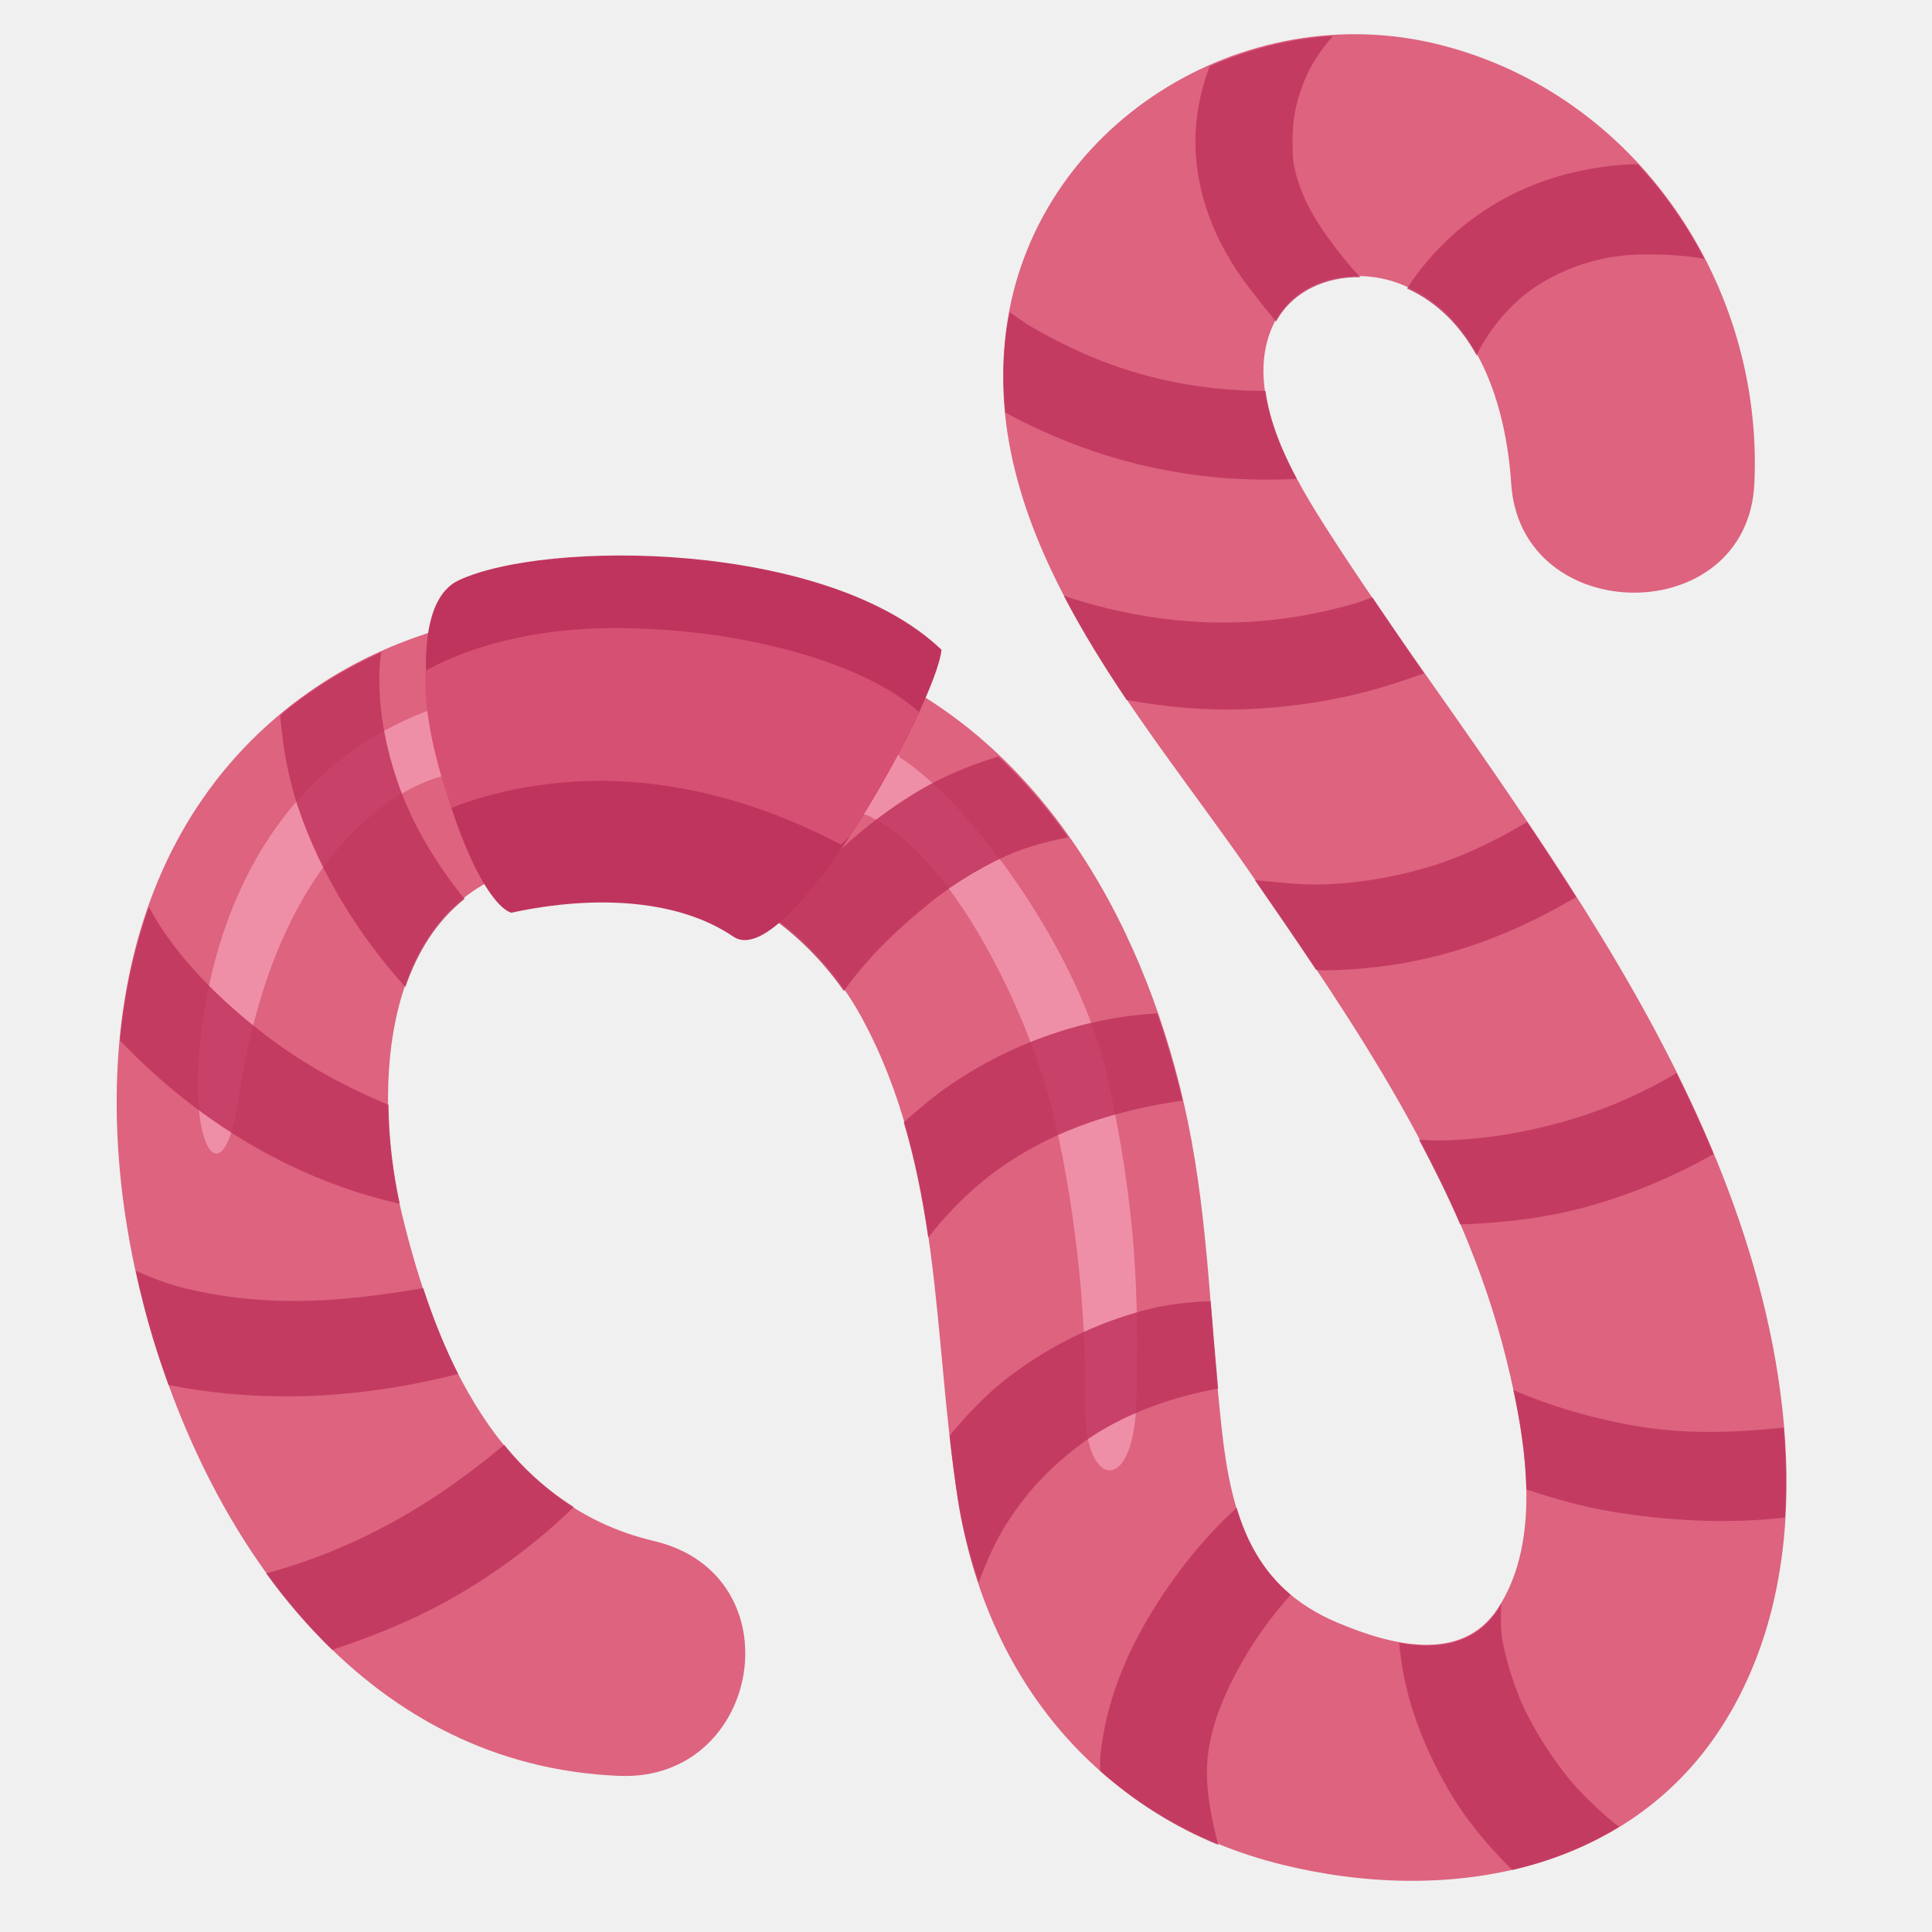
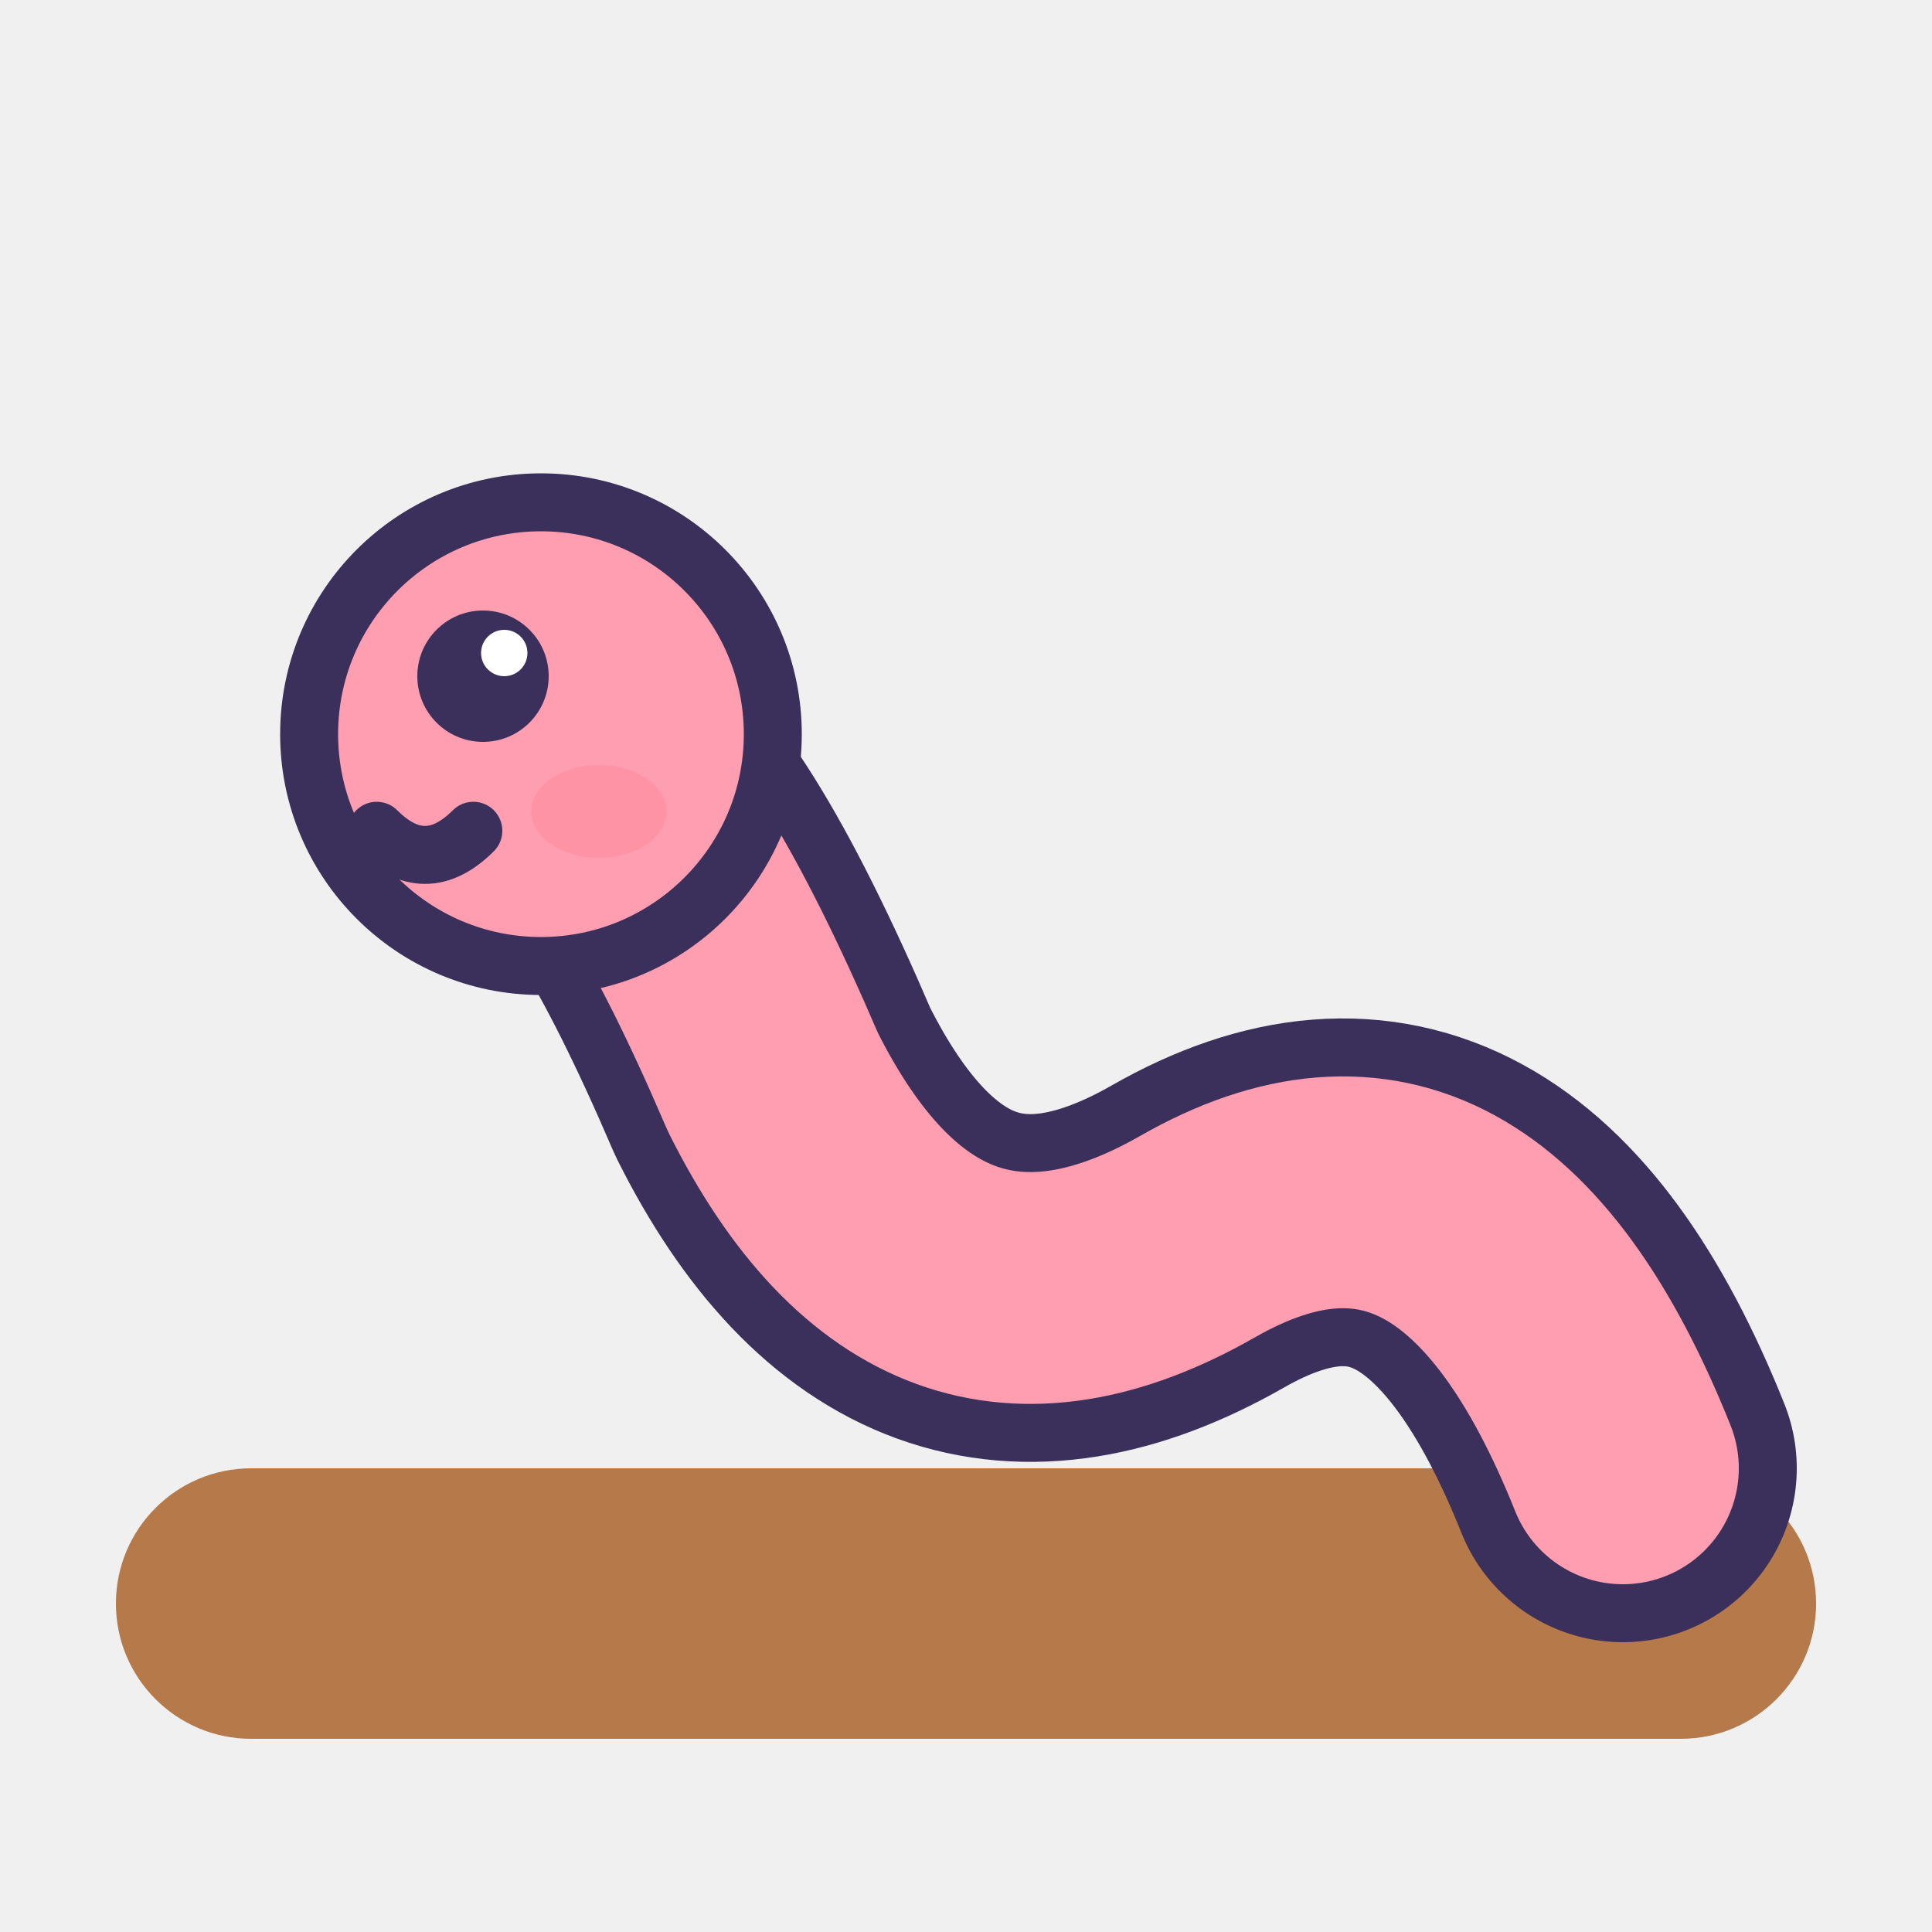
- <svg xmlns="http://www.w3.org/2000/svg" viewBox="0 0 36 36" preserveAspectRatio="xMidYMid meet">
-   <path fill="#DD637F" d="M32.407 22.743c-1.024-2.991-2.742-5.684-4.518-8.275-1.027-1.498-2.107-2.966-3.09-4.493-.666-1.034-1.669-2.643-1.077-3.916.407-.875 1.495-1.092 2.336-.781 1.492.551 2.009 2.31 2.101 3.733.174 2.697 4.404 2.723 4.531 0 .174-3.702-2.184-7.239-5.842-8.172-3.679-.939-7.597 1.497-8.099 5.303-.508 3.857 2.49 7.148 4.529 10.094 1.952 2.82 3.963 5.727 4.793 9.104.347 1.413.691 3.337-.163 4.634-.68 1.034-2.007.675-2.986.262-1.59-.671-1.976-1.979-2.156-3.601-.212-1.915-.241-3.84-.632-5.734-.73-3.533-2.647-7.084-6.106-8.534-3.431-1.44-7.713-1.578-10.728.873-3.472 2.822-3.656 7.694-2.457 11.668 1.238 4.101 4.069 7.995 8.697 8.183 2.66.108 3.307-3.749.644-4.377-2.879-.679-4.077-3.502-4.707-6.144-.541-2.271-.381-5.801 2.429-6.429 2.481-.555 4.979.657 6.158 2.834 1.504 2.777 1.311 5.923 1.782 8.949.526 3.383 2.661 5.989 6.052 6.823 3.06.753 6.511.167 8.259-2.692 1.685-2.753 1.249-6.395.25-9.312z" />
-   <path fill="#EF8EA7" d="M16.763 14.112c1.278.804 3.358 3.594 3.876 5.97.535 2.45.585 4.058.535 6.037-.045 1.775-.998 1.634-.958 0s-.206-3.902-.652-5.595c-.446-1.693-1.821-4.63-3.425-5.343l-7.908-.713s-2.982.6-3.787 6.015c-.245 1.649-.792 1.115-.757-.401.034-1.516.601-5.48 4.344-6.861 0 0 8.91.535 8.732.891z" />
-   <path opacity=".85" fill="#BF345D" d="M25.839 12.78c.23-.071.464-.149.697-.235-.328-.467-.643-.943-.964-1.414-.115.041-.227.085-.347.12-.687.197-1.391.317-2.106.344-1.133.042-2.235-.141-3.296-.493.345.664.746 1.311 1.17 1.941.73.131 1.471.2 2.2.173.894-.035 1.792-.173 2.646-.436zm1.215 4.956c.764-.222 1.498-.548 2.187-.946l.128-.074c-.299-.471-.603-.937-.914-1.399-.593.352-1.208.655-1.871.849-.651.19-1.32.301-1.999.315-.397.008-.801-.044-1.202-.081.382.552.764 1.109 1.14 1.672.044 0 .088.009.132.009.808-.007 1.624-.119 2.399-.345zm4.876 3.769c-.212-.511-.446-1.013-.692-1.509-.677.401-1.395.711-2.154.919-.738.202-1.483.324-2.249.336-.132.002-.262-.007-.393-.012.274.517.535 1.04.766 1.576.814-.025 1.635-.125 2.415-.344.802-.225 1.579-.557 2.307-.966zm1.33 6.772c.032-.556.024-1.116-.024-1.676-.946.1-1.887.132-2.865-.049-.746-.138-1.475-.349-2.171-.651.126.584.228 1.223.242 1.852.524.175 1.056.325 1.601.415 1.027.169 2.141.234 3.217.109zm-13.201-1.306c.721-.56 1.667-.921 2.639-1.097-.049-.542-.095-1.084-.139-1.626-.409.01-.818.057-1.224.164-.912.24-1.749.654-2.503 1.218-.425.318-.796.708-1.137 1.121.044.399.094.797.155 1.192.083.536.221 1.044.384 1.538.149-.371.295-.735.523-1.092.36-.563.758-.996 1.302-1.418zm-1.349-5.26c1.01-.692 2.147-1.031 3.325-1.204-.127-.546-.286-1.088-.472-1.623-1.36.072-2.721.56-3.82 1.306-.323.219-.616.468-.903.722.208.703.351 1.42.456 2.147.401-.513.879-.982 1.414-1.348zm-1.361-4.906c.448-.361 1.096-.748 1.624-.949.301-.115.616-.191.931-.255-.386-.545-.82-1.05-1.303-1.506-.512.16-1.016.364-1.474.636-1.05.623-1.923 1.469-2.685 2.413.493.365.925.81 1.283 1.324.441-.636 1.049-1.199 1.624-1.663zm-9.905-2.136c-.27-.748-.414-1.522-.366-2.319.004-.068.021-.132.029-.199-.636.285-1.241.651-1.802 1.107-.03.024-.055.051-.084.076.048.609.162 1.203.341 1.731.404 1.191 1.111 2.355 1.992 3.327.224-.653.579-1.228 1.106-1.644-.02-.025-.045-.045-.065-.07-.476-.613-.888-1.278-1.151-2.009zm-4.67 2.233c-.281.796-.46 1.631-.54 2.485.409.428.842.814 1.257 1.138 1.164.909 2.52 1.585 3.958 1.905-.124-.566-.203-1.198-.21-1.842-.798-.333-1.561-.746-2.254-1.273-.836-.634-1.692-1.453-2.211-2.413zm.582 7.08c-.295-.077-.561-.188-.827-.301.092.422.196.84.318 1.246.089.295.189.588.294.88.727.146 1.467.211 2.162.212 1.089.003 2.176-.149 3.234-.417-.259-.509-.469-1.049-.651-1.6-.799.135-1.602.241-2.418.24-.715-.001-1.418-.08-2.112-.26zm1.681 5.315c-.026.007-.053.011-.079.018.372.516.785.993 1.232 1.428.662-.22 1.314-.476 1.93-.798.94-.492 1.809-1.125 2.572-1.863-.498-.316-.929-.706-1.297-1.16-.673.564-1.391 1.073-2.169 1.491-.698.374-1.426.672-2.189.884zM24.163 8.922c-.277-.519-.507-1.081-.582-1.637-.78-.002-1.557-.098-2.33-.317-.72-.204-1.394-.507-2.041-.883-.137-.08-.261-.177-.393-.264-.021.113-.049.223-.065.339-.068.519-.069 1.027-.021 1.526.448.245.915.455 1.403.636 1.266.47 2.661.678 4.029.6zm-1.86-5.826c.107.854.462 1.6.984 2.281.157.205.321.412.491.614.316-.576.941-.839 1.572-.826-.104-.104-.201-.214-.314-.356-.418-.522-.782-1.048-.922-1.71-.019-.093-.023-.146-.028-.32-.005-.151.001-.304.012-.455.016-.208.066-.433.166-.714.116-.329.32-.656.576-.941-.801.049-1.579.249-2.3.568-.222.586-.317 1.219-.237 1.859zm5.35.831c-.57.381-1.064.872-1.434 1.449.579.262 1.001.711 1.299 1.251.017-.037.028-.077.048-.113.281-.519.697-.964 1.147-1.235.568-.342 1.193-.526 1.868-.537.351-.006.709.01 1.056.06.041.006.081.015.122.022-.333-.641-.749-1.234-1.238-1.762-.041.001-.084-.003-.124-.001-.972.047-1.931.323-2.744.866zm2.108 29.766c-.115-.107-.227-.217-.334-.332l-.13-.143-.082-.097c-.205-.258-.393-.531-.561-.815-.08-.135-.153-.274-.225-.413l-.04-.081c-.032-.072-.062-.144-.091-.217-.126-.319-.225-.648-.294-.984-.044-.212-.042-.475-.032-.735-.022.038-.036.079-.06.116-.436.662-1.137.75-1.842.621.022.216.052.42.083.582.145.759.455 1.498.842 2.164.317.545.732 1.04 1.184 1.485.707-.162 1.375-.429 1.989-.804l-.051-.039c-.122-.098-.241-.201-.356-.308zm-6.593-2.765c.251-.436.548-.839.881-1.211-.51-.431-.815-.981-1.005-1.62-.643.576-1.185 1.294-1.57 1.92-.509.831-.872 1.725-.971 2.699-.009.091-.001.188-.005.282.636.565 1.367 1.036 2.201 1.378-.118-.472-.224-.943-.208-1.446.024-.713.327-1.393.677-2.002z" />
-   <path fill="#BF345D" d="M8.543 10.815c1.604-.757 6.861-.757 9 1.292-.089.98-2.871 6.032-3.876 5.347-.98-.668-2.495-.802-4.144-.446-.936-.356-2.435-5.506-.98-6.193z" />
-   <path fill="#D65073" d="M11.885 14.58c1.76.156 3.096.802 3.787 1.158.06-.055.119-.116.173-.178.48-.731.927-1.539 1.243-2.211l.032-.084c-.98-.891-3.257-1.565-5.69-1.562-2.241.003-3.493.795-3.493.795s-.127.829.475 2.558c.001.001 1.465-.654 3.473-.476z" />
+ <svg xmlns="http://www.w3.org/2000/svg" viewBox="0 0 100 100" data-bare="1">
+   <path d="M6 84 H94" fill="none" />
+   <rect x="6" y="76" width="88" height="14" rx="7" fill="#B5794A" />
+   <path d="M84 76 Q76 56 62 64 Q48 72 40 56 Q34 42 30 40" fill="none" stroke="#3B2F5B" stroke-width="18" stroke-linecap="round" stroke-linejoin="round" />
+   <path d="M84 76 Q76 56 62 64 Q48 72 40 56 Q34 42 30 40" fill="none" stroke="#FF9EB0" stroke-width="12" stroke-linecap="round" stroke-linejoin="round" />
+   <circle cx="28" cy="38" r="12" fill="#FF9EB0" stroke="#3B2F5B" stroke-width="3" stroke-linejoin="round" stroke-linecap="round" />
+   <circle cx="25" cy="35" r="3.4" fill="#3B2F5B" />
+   <circle cx="26.1" cy="33.8" r="1.2" fill="#fff" />
+   <ellipse cx="31" cy="42" rx="3.5" ry="2.4" fill="#FF8FA3" opacity=".75" />
+   <path d="M19.5 43 Q22 45.5 24.5 43" fill="none" stroke="#3B2F5B" stroke-width="3" stroke-linecap="round" stroke-linejoin="round" />
</svg>
